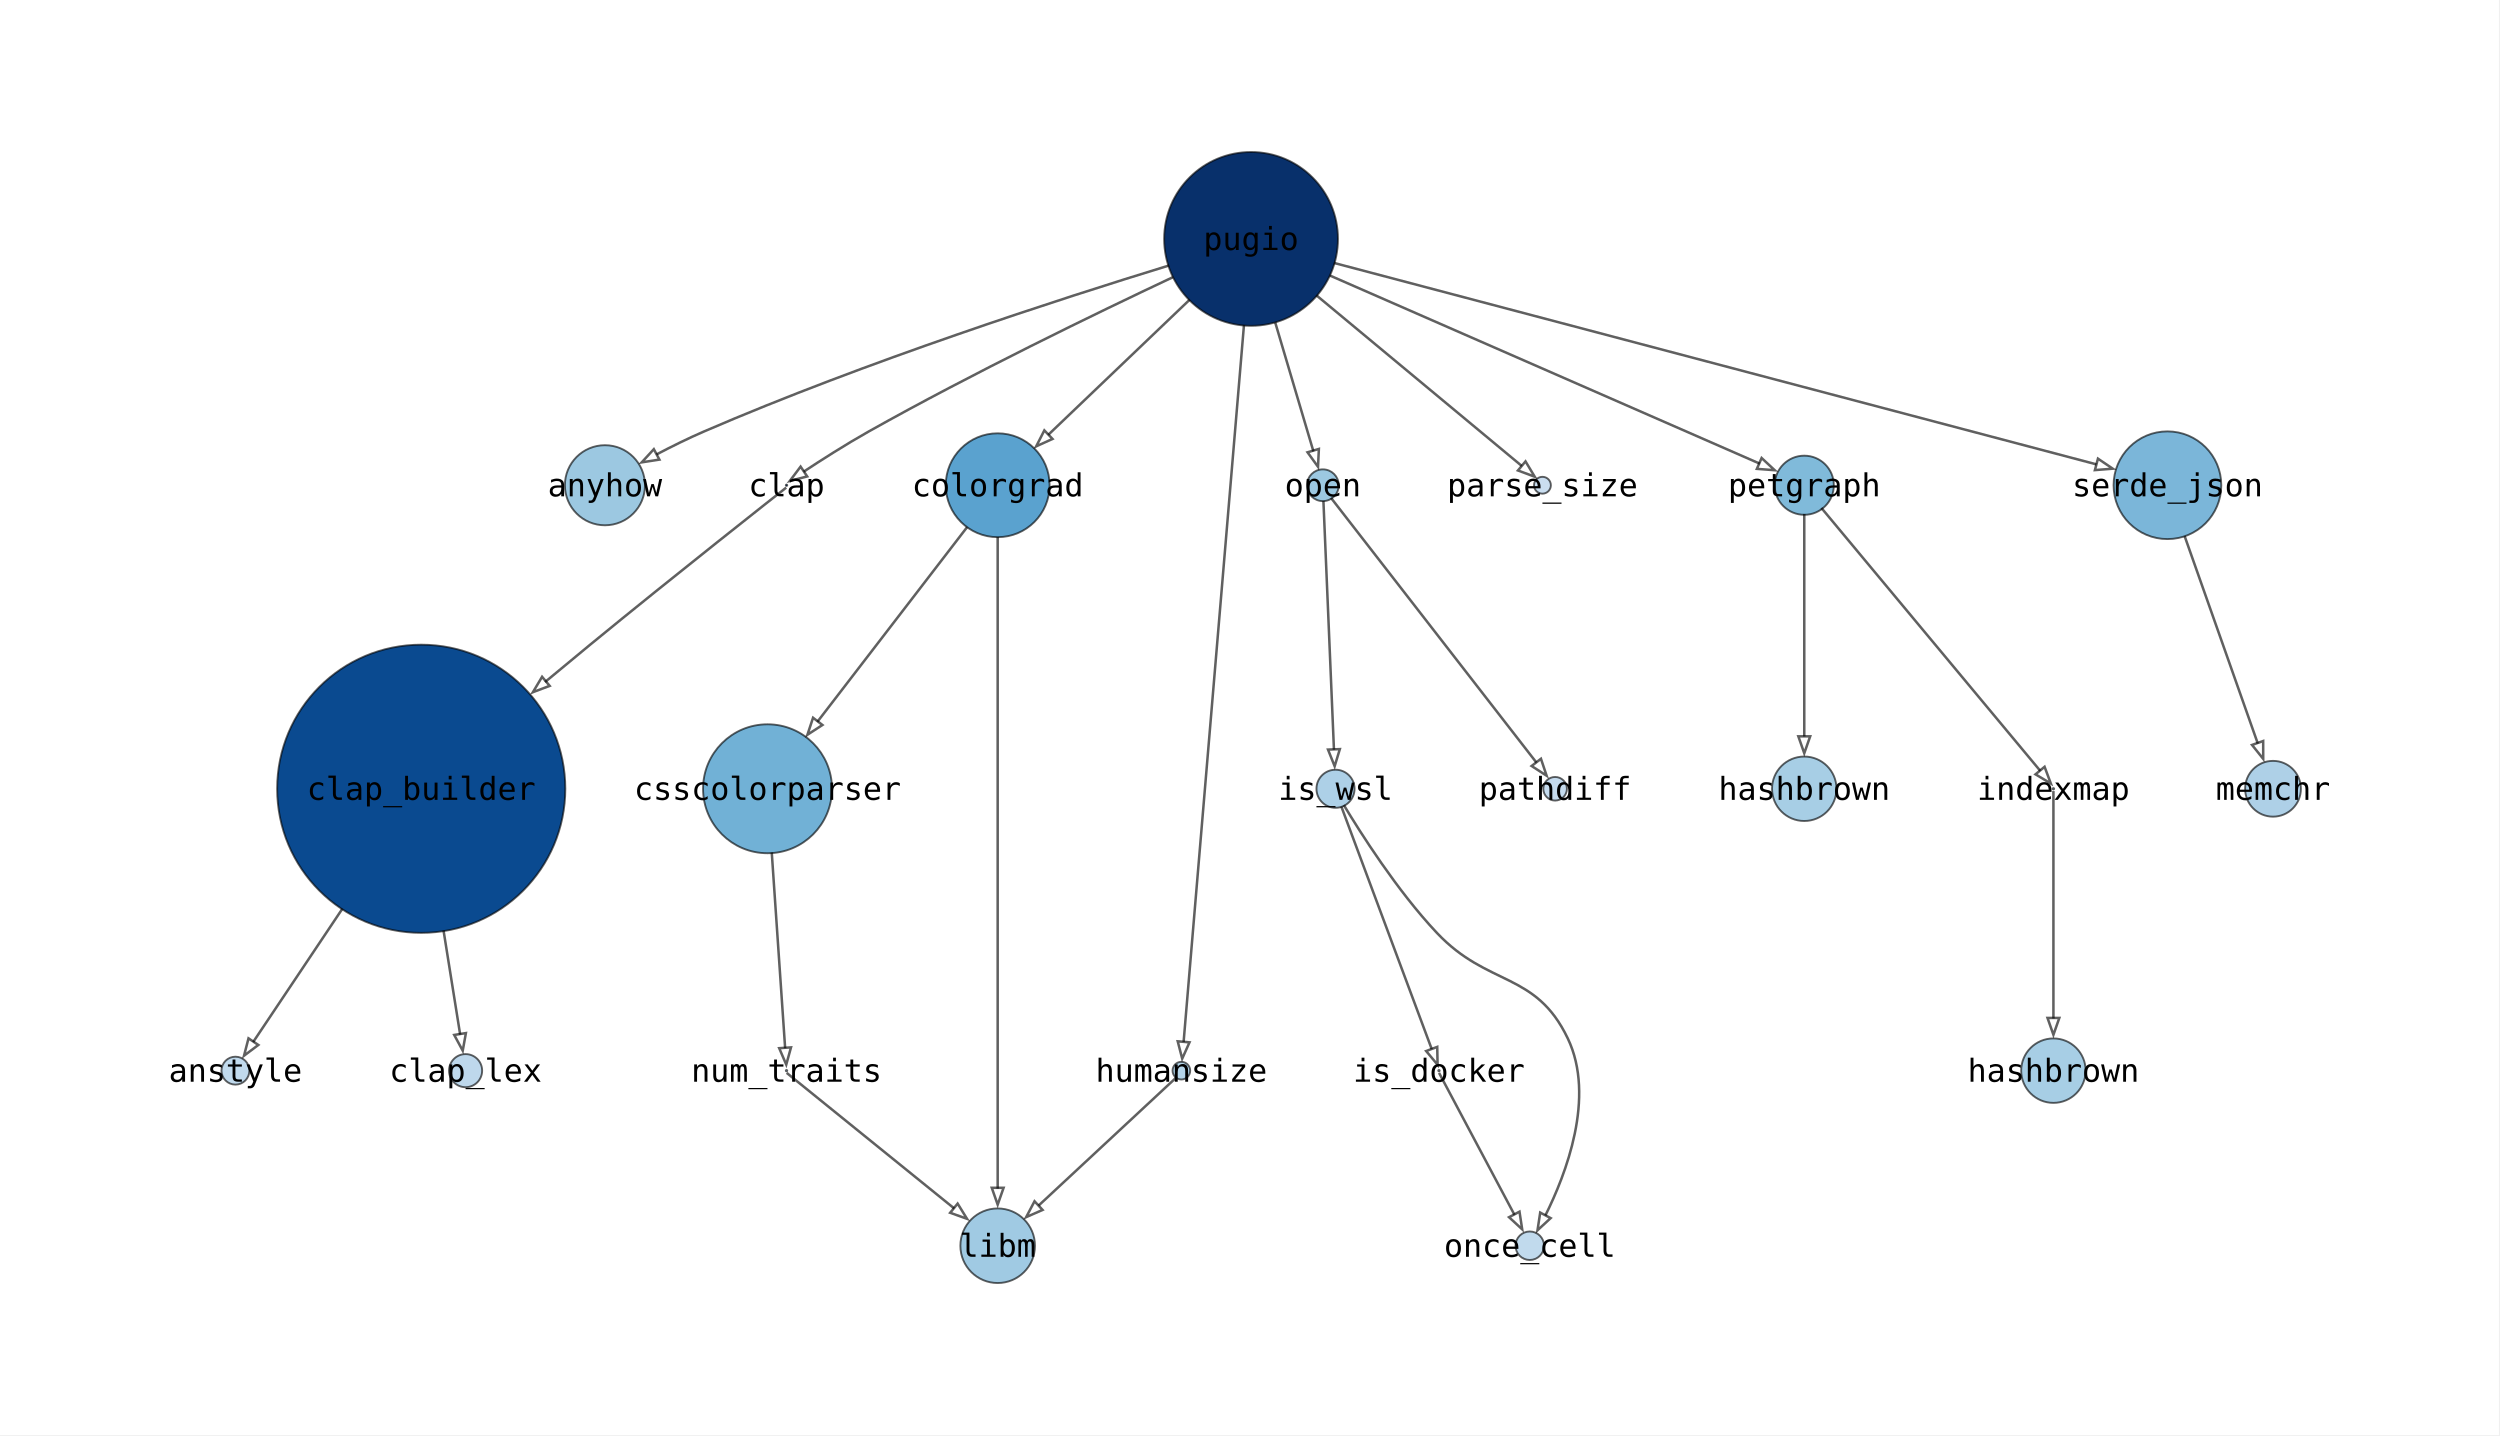
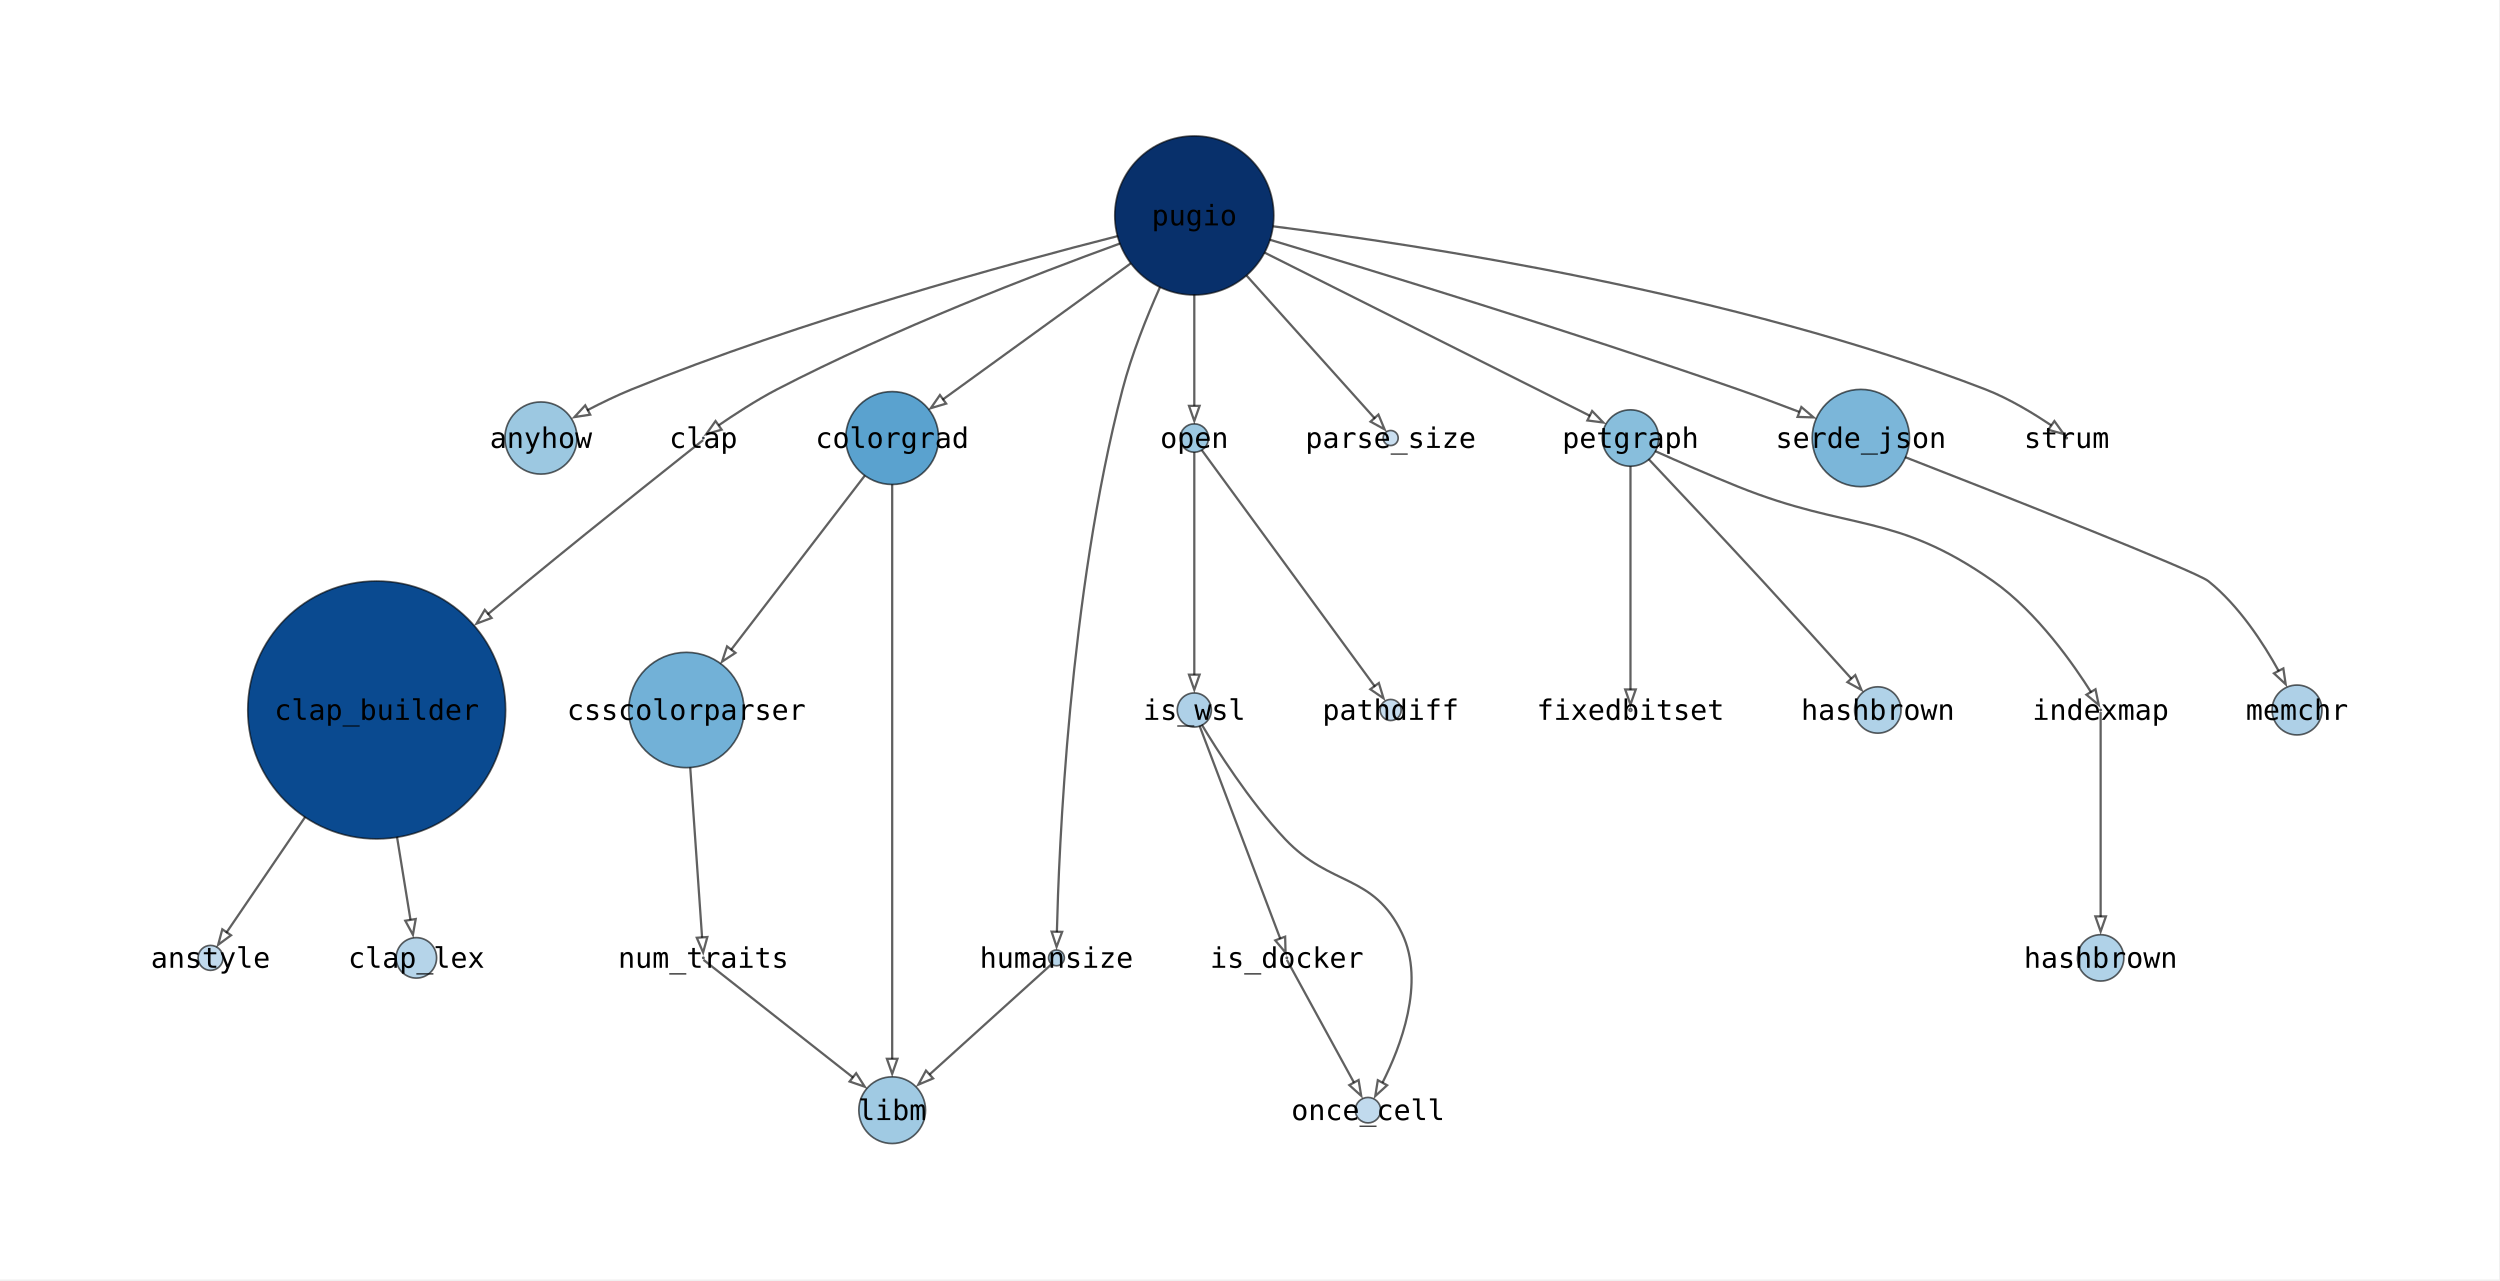
- <svg xmlns="http://www.w3.org/2000/svg" xmlns:xlink="http://www.w3.org/1999/xlink" width="1184pt" height="680pt" viewBox="0.00 0.00 1184.00 680.00">
-   <g id="graph0" class="graph" transform="scale(1 1) rotate(0) translate(72 607.64)">
-     <polygon fill="white" stroke="none" points="-72,72 -72,-607.64 1111.5,-607.64 1111.5,72 -72,72" />
+ <svg xmlns="http://www.w3.org/2000/svg" xmlns:xlink="http://www.w3.org/1999/xlink" width="1324pt" height="678pt" viewBox="0.00 0.00 1324.00 678.00">
+   <g id="graph0" class="graph" transform="scale(1 1) rotate(0) translate(72 605.61)">
+     <polygon fill="white" stroke="none" points="-72,72 -72,-605.61 1251.5,-605.61 1251.5,72 -72,72" />
    <g id="node1" class="node">
      <g id="a_node1">
-         <a xlink:title="51.63 KiB">
-           <ellipse fill="#08306b" stroke="#000000" stroke-width="0.9" stroke-opacity="0.624" cx="520.5" cy="-494.49" rx="41.16" ry="41.16" />
-           <text xml:space="preserve" text-anchor="middle" x="520.5" y="-489.24" font-family="monospace" font-size="15.00">pugio</text>
+         <a xlink:title="pugio v0.1.1 (/home/my4ng/Programming/pugio)&#10;55.14 KiB">
+           <ellipse fill="#08306b" stroke="#000000" stroke-width="0.9" stroke-opacity="0.624" cx="560.5" cy="-491.5" rx="42.11" ry="42.11" />
+           <text xml:space="preserve" text-anchor="middle" x="560.5" y="-486.25" font-family="monospace" font-size="15.00">pugio</text>
        </a>
      </g>
    </g>
    <g id="node2" class="node">
      <g id="a_node2">
-         <a xlink:title="9.45 KiB">
-           <ellipse fill="#9cc8e1" stroke="#000000" stroke-width="0.9" stroke-opacity="0.624" cx="214.5" cy="-377.83" rx="18.96" ry="18.96" />
-           <text xml:space="preserve" text-anchor="middle" x="214.5" y="-372.58" font-family="monospace" font-size="15.00">anyhow</text>
+         <a xlink:title="anyhow v1.0.100&#10;9.58 KiB">
+           <ellipse fill="#9cc8e1" stroke="#000000" stroke-width="0.9" stroke-opacity="0.624" cx="214.5" cy="-373.63" rx="19.11" ry="19.11" />
+           <text xml:space="preserve" text-anchor="middle" x="214.5" y="-368.38" font-family="monospace" font-size="15.00">anyhow</text>
        </a>
      </g>
    </g>
    <g id="edge1" class="edge">
      <g id="a_edge1">
        <a xlink:title="pugio -&gt; anyhow">
-           <path fill="none" stroke="#000000" stroke-width="1.2" stroke-opacity="0.624" d="M481.65,-481.91C430.4,-466.2 337.77,-436.28 261.5,-403.33 254.02,-400.1 246.08,-396.17 238.91,-392.41" />
-           <polygon fill="none" stroke="#000000" stroke-width="1.2" stroke-opacity="0.624" points="240.29,-389.97 231.92,-388.67 237.65,-394.91 240.29,-389.97" />
+           <path fill="none" stroke="#000000" stroke-width="1.2" stroke-opacity="0.624" d="M520.18,-480.64C462.15,-465.89 352.2,-435.89 262.5,-399.39 254.63,-396.18 246.33,-392.15 238.87,-388.27" />
+           <polygon fill="none" stroke="#000000" stroke-width="1.2" stroke-opacity="0.624" points="240.57,-386.01 232.2,-384.71 237.94,-390.95 240.57,-386.01" />
        </a>
      </g>
    </g>
    <g id="node3" class="node">
      <g id="a_node3">
-         <a xlink:title="0 B">
-           <ellipse fill="#0a4a90" stroke="#000000" stroke-width="0.9" stroke-opacity="0.624" cx="300.5" cy="-377.83" rx="0.36" ry="0.36" />
-           <text xml:space="preserve" text-anchor="middle" x="300.5" y="-372.58" font-family="monospace" font-size="15.00">clap</text>
+         <a xlink:title="clap v4.5.53&#10;0 B">
+           <ellipse fill="#0a4a90" stroke="#000000" stroke-width="0.9" stroke-opacity="0.624" cx="300.5" cy="-373.63" rx="0.36" ry="0.36" />
+           <text xml:space="preserve" text-anchor="middle" x="300.5" y="-368.38" font-family="monospace" font-size="15.00">clap</text>
        </a>
      </g>
    </g>
    <g id="edge2" class="edge">
      <g id="a_edge2">
        <a xlink:title="pugio -&gt; clap">
-           <path fill="none" stroke="#000000" stroke-width="1.2" stroke-opacity="0.624" d="M483.55,-476.4C446.57,-458.99 388.33,-430.74 339.5,-403.33 328.56,-397.19 316.37,-389.37 308.58,-384.23" />
-           <polygon fill="none" stroke="#000000" stroke-width="1.2" stroke-opacity="0.624" points="310.28,-382 302.07,-379.88 307.16,-386.65 310.28,-382" />
+           <path fill="none" stroke="#000000" stroke-width="1.2" stroke-opacity="0.624" d="M521.25,-476.69C476.33,-460.34 401.03,-431.29 339.5,-399.39 328.33,-393.59 316.2,-385.6 308.48,-380.28" />
+           <polygon fill="none" stroke="#000000" stroke-width="1.2" stroke-opacity="0.624" points="310.19,-378.06 302.04,-375.72 306.95,-382.63 310.19,-378.06" />
        </a>
      </g>
    </g>
    <g id="node7" class="node">
      <g id="a_node7">
-         <a xlink:title="15.28 KiB">
-           <ellipse fill="#5aa2cf" stroke="#000000" stroke-width="0.9" stroke-opacity="0.624" cx="400.5" cy="-377.83" rx="24.59" ry="24.59" />
-           <text xml:space="preserve" text-anchor="middle" x="400.5" y="-372.58" font-family="monospace" font-size="15.00">colorgrad</text>
+         <a xlink:title="colorgrad v0.8.0&#10;15.28 KiB">
+           <ellipse fill="#5aa2cf" stroke="#000000" stroke-width="0.9" stroke-opacity="0.624" cx="400.5" cy="-373.63" rx="24.59" ry="24.59" />
+           <text xml:space="preserve" text-anchor="middle" x="400.5" y="-368.38" font-family="monospace" font-size="15.00">colorgrad</text>
        </a>
      </g>
    </g>
    <g id="edge6" class="edge">
      <g id="a_edge6">
        <a xlink:title="pugio -&gt; colorgrad">
-           <path fill="none" stroke="#000000" stroke-width="1.2" stroke-opacity="0.624" d="M491.45,-465.73C470.91,-446.1 443.7,-420.1 424.41,-401.67" />
-           <polygon fill="none" stroke="#000000" stroke-width="1.2" stroke-opacity="0.624" points="426.47,-399.76 418.75,-396.26 422.6,-403.81 426.47,-399.76" />
+           <path fill="none" stroke="#000000" stroke-width="1.2" stroke-opacity="0.624" d="M526.96,-466.21C497.27,-444.71 454.51,-413.74 427.12,-393.9" />
+           <polygon fill="none" stroke="#000000" stroke-width="1.2" stroke-opacity="0.624" points="429.07,-391.86 420.95,-389.44 425.79,-396.4 429.07,-391.86" />
        </a>
      </g>
    </g>
    <g id="node11" class="node">
      <g id="a_node11">
-         <a xlink:title="1.23 KiB">
-           <ellipse fill="#b4d4e9" stroke="#000000" stroke-width="0.9" stroke-opacity="0.624" cx="487.5" cy="-100.58" rx="4.18" ry="4.18" />
-           <text xml:space="preserve" text-anchor="middle" x="487.5" y="-95.33" font-family="monospace" font-size="15.00">humansize</text>
+         <a xlink:title="humansize v2.1.3&#10;1.23 KiB">
+           <ellipse fill="#b5d4e9" stroke="#000000" stroke-width="0.9" stroke-opacity="0.624" cx="487.5" cy="-98.32" rx="4.18" ry="4.18" />
+           <text xml:space="preserve" text-anchor="middle" x="487.5" y="-93.07" font-family="monospace" font-size="15.00">humansize</text>
        </a>
      </g>
    </g>
    <g id="edge11" class="edge">
      <g id="a_edge11">
        <a xlink:title="pugio -&gt; humansize">
-           <path fill="none" stroke="#000000" stroke-width="1.2" stroke-opacity="0.624" d="M517.15,-453.75C509.89,-367.46 492.96,-166.47 488.56,-114.19" />
-           <polygon fill="none" stroke="#000000" stroke-width="1.2" stroke-opacity="0.624" points="491.35,-113.99 487.89,-106.25 485.77,-114.46 491.35,-113.99" />
+           <path fill="none" stroke="#000000" stroke-width="1.2" stroke-opacity="0.624" d="M542.37,-453.64C535.09,-437.37 527.31,-417.79 522.5,-399.39 494.08,-290.63 488.71,-153.65 487.72,-111.94" />
+           <polygon fill="none" stroke="#000000" stroke-width="1.2" stroke-opacity="0.624" points="490.52,-112.1 487.57,-104.16 484.93,-112.21 490.52,-112.1" />
        </a>
      </g>
    </g>
    <g id="node12" class="node">
      <g id="a_node12">
-         <a xlink:title="2.47 KiB">
-           <ellipse fill="#9cc8e1" stroke="#000000" stroke-width="0.9" stroke-opacity="0.624" cx="554.5" cy="-377.83" rx="7.52" ry="7.52" />
-           <text xml:space="preserve" text-anchor="middle" x="554.5" y="-372.58" font-family="monospace" font-size="15.00">open</text>
+         <a xlink:title="open v5.3.3&#10;2.47 KiB">
+           <ellipse fill="#9cc8e1" stroke="#000000" stroke-width="0.9" stroke-opacity="0.624" cx="560.5" cy="-373.63" rx="7.52" ry="7.52" />
+           <text xml:space="preserve" text-anchor="middle" x="560.5" y="-368.38" font-family="monospace" font-size="15.00">open</text>
        </a>
      </g>
    </g>
    <g id="edge13" class="edge">
      <g id="a_edge13">
        <a xlink:title="pugio -&gt; open">
-           <path fill="none" stroke="#000000" stroke-width="1.2" stroke-opacity="0.624" d="M531.92,-454.99C538.12,-434.06 545.45,-409.35 550.03,-393.89" />
-           <polygon fill="none" stroke="#000000" stroke-width="1.2" stroke-opacity="0.624" points="552.62,-395.02 552.21,-386.56 547.25,-393.43 552.62,-395.02" />
+           <path fill="none" stroke="#000000" stroke-width="1.2" stroke-opacity="0.624" d="M560.5,-449.65C560.5,-429.29 560.5,-405.85 560.5,-390.66" />
+           <polygon fill="none" stroke="#000000" stroke-width="1.2" stroke-opacity="0.624" points="563.3,-390.66 560.5,-382.66 557.7,-390.66 563.3,-390.66" />
        </a>
      </g>
    </g>
    <g id="node17" class="node">
      <g id="a_node17">
-         <a xlink:title="1.16 KiB">
-           <ellipse fill="#cadef0" stroke="#000000" stroke-width="0.9" stroke-opacity="0.624" cx="658.5" cy="-377.83" rx="3.99" ry="3.99" />
-           <text xml:space="preserve" text-anchor="middle" x="658.5" y="-372.58" font-family="monospace" font-size="15.00">parse_size</text>
+         <a xlink:title="parse_size v1.1.0&#10;1.16 KiB">
+           <ellipse fill="#cadff0" stroke="#000000" stroke-width="0.9" stroke-opacity="0.624" cx="664.5" cy="-373.63" rx="3.99" ry="3.99" />
+           <text xml:space="preserve" text-anchor="middle" x="664.5" y="-368.38" font-family="monospace" font-size="15.00">parse_size</text>
        </a>
      </g>
    </g>
    <g id="edge19" class="edge">
      <g id="a_edge19">
        <a xlink:title="pugio -&gt; parse_size">
-           <path fill="none" stroke="#000000" stroke-width="1.2" stroke-opacity="0.624" d="M551.47,-467.75C582.61,-441.88 628.78,-403.52 648.73,-386.94" />
-           <polygon fill="none" stroke="#000000" stroke-width="1.2" stroke-opacity="0.624" points="650.48,-389.13 654.84,-381.87 646.9,-384.82 650.48,-389.13" />
+           <path fill="none" stroke="#000000" stroke-width="1.2" stroke-opacity="0.624" d="M588.1,-459.75C610.84,-434.41 641.65,-400.09 656.21,-383.86" />
+           <polygon fill="none" stroke="#000000" stroke-width="1.2" stroke-opacity="0.624" points="658.01,-386.05 661.27,-378.23 653.84,-382.31 658.01,-386.05" />
        </a>
      </g>
    </g>
    <g id="node18" class="node">
      <g id="a_node18">
-         <a xlink:title="5.79 KiB">
-           <ellipse fill="#80bada" stroke="#000000" stroke-width="0.9" stroke-opacity="0.624" cx="782.5" cy="-377.83" rx="14" ry="14" />
-           <text xml:space="preserve" text-anchor="middle" x="782.5" y="-372.58" font-family="monospace" font-size="15.00">petgraph</text>
+         <a xlink:title="petgraph v0.8.3&#10;6.40 KiB">
+           <ellipse fill="#88bedc" stroke="#000000" stroke-width="0.9" stroke-opacity="0.624" cx="791.5" cy="-373.63" rx="14.94" ry="14.94" />
+           <text xml:space="preserve" text-anchor="middle" x="791.5" y="-368.38" font-family="monospace" font-size="15.00">petgraph</text>
        </a>
      </g>
    </g>
    <g id="edge20" class="edge">
      <g id="a_edge20">
        <a xlink:title="pugio -&gt; petgraph">
-           <path fill="none" stroke="#000000" stroke-width="1.2" stroke-opacity="0.624" d="M557.76,-477.18C613.57,-452.76 717.04,-407.48 761.4,-388.06" />
-           <polygon fill="none" stroke="#000000" stroke-width="1.2" stroke-opacity="0.624" points="762.3,-390.72 768.51,-384.95 760.06,-385.59 762.3,-390.72" />
-         </a>
-       </g>
-     </g>
-     <g id="node22" class="node">
-       <g id="a_node22">
-         <a xlink:title="16.44 KiB">
-           <ellipse fill="#7bb6d9" stroke="#000000" stroke-width="0.9" stroke-opacity="0.624" cx="954.5" cy="-377.83" rx="25.5" ry="25.5" />
-           <text xml:space="preserve" text-anchor="middle" x="954.5" y="-372.58" font-family="monospace" font-size="15.00">serde_json</text>
-         </a>
-       </g>
-     </g>
-     <g id="edge24" class="edge">
-       <g id="a_edge24">
+           <path fill="none" stroke="#000000" stroke-width="1.2" stroke-opacity="0.624" d="M597.61,-471.88C646.5,-447.36 730.84,-405.05 770.16,-385.33" />
+           <polygon fill="none" stroke="#000000" stroke-width="1.2" stroke-opacity="0.624" points="771.19,-387.94 777.09,-381.85 768.68,-382.94 771.19,-387.94" />
+         </a>
+       </g>
+     </g>
+     <g id="node23" class="node">
+       <g id="a_node23">
+         <a xlink:title="serde_json v1.0.145&#10;16.78 KiB">
+           <ellipse fill="#7bb6d9" stroke="#000000" stroke-width="0.9" stroke-opacity="0.624" cx="913.5" cy="-373.63" rx="25.76" ry="25.76" />
+           <text xml:space="preserve" text-anchor="middle" x="913.5" y="-368.38" font-family="monospace" font-size="15.00">serde_json</text>
+         </a>
+       </g>
+     </g>
+     <g id="edge25" class="edge">
+       <g id="a_edge25">
        <a xlink:title="pugio -&gt; serde_json">
-           <path fill="none" stroke="#000000" stroke-width="1.2" stroke-opacity="0.624" d="M559.78,-483.11C644.22,-460.8 841.78,-408.61 920.88,-387.71" />
-           <polygon fill="none" stroke="#000000" stroke-width="1.2" stroke-opacity="0.624" points="921.59,-390.42 928.6,-385.67 920.15,-385 921.59,-390.42" />
+           <path fill="none" stroke="#000000" stroke-width="1.2" stroke-opacity="0.624" d="M600.34,-478.69C656.13,-461.97 760.59,-430 848.5,-399.39 859.15,-395.68 870.68,-391.38 881.04,-387.41" />
+           <polygon fill="none" stroke="#000000" stroke-width="1.2" stroke-opacity="0.624" points="882,-390.04 888.46,-384.55 879.99,-384.82 882,-390.04" />
+         </a>
+       </g>
+     </g>
+     <g id="node25" class="node">
+       <g id="a_node25">
+         <a xlink:title="strum v0.27.2&#10;59 B">
+           <ellipse fill="#e2eef8" stroke="#000000" stroke-width="0.9" stroke-opacity="0.624" cx="1022.5" cy="-373.63" rx="0.36" ry="0.36" />
+           <text xml:space="preserve" text-anchor="middle" x="1022.5" y="-368.38" font-family="monospace" font-size="15.00">strum</text>
+         </a>
+       </g>
+     </g>
+     <g id="edge27" class="edge">
+       <g id="a_edge27">
+         <a xlink:title="pugio -&gt; strum">
+           <path fill="none" stroke="#000000" stroke-width="1.2" stroke-opacity="0.624" d="M602.16,-485.76C678.9,-476.1 846.85,-450.57 979.5,-399.39 992.42,-394.4 1006.08,-385.91 1014.45,-380.28" />
+           <polygon fill="none" stroke="#000000" stroke-width="1.2" stroke-opacity="0.624" points="1016.01,-382.61 1020.95,-375.72 1012.79,-378.02 1016.01,-382.61" />
        </a>
      </g>
    </g>
    <g id="node4" class="node">
      <g id="a_node4">
-         <a xlink:title="310.56 KiB">
-           <ellipse fill="#0a4a90" stroke="#000000" stroke-width="0.9" stroke-opacity="0.624" cx="127.5" cy="-234.08" rx="68.24" ry="68.24" />
-           <text xml:space="preserve" text-anchor="middle" x="127.5" y="-228.83" font-family="monospace" font-size="15.00">clap_builder</text>
+         <a xlink:title="clap_builder v4.5.53&#10;311.11 KiB">
+           <ellipse fill="#0a4a90" stroke="#000000" stroke-width="0.9" stroke-opacity="0.624" cx="127.5" cy="-229.6" rx="68.27" ry="68.27" />
+           <text xml:space="preserve" text-anchor="middle" x="127.5" y="-224.35" font-family="monospace" font-size="15.00">clap_builder</text>
        </a>
      </g>
    </g>
    <g id="edge3" class="edge">
      <g id="a_edge3">
        <a xlink:title="clap -&gt; clap_builder">
-           <path fill="none" stroke="#000000" stroke-width="1.2" stroke-opacity="0.624" d="M300.35,-376.71C297.26,-374.28 247.16,-334.87 207.5,-302.32 200.56,-296.63 193.31,-290.62 186.13,-284.63" />
-           <polygon fill="none" stroke="#000000" stroke-width="1.2" stroke-opacity="0.624" points="188.32,-282.81 180.39,-279.83 184.73,-287.11 188.32,-282.81" />
+           <path fill="none" stroke="#000000" stroke-width="1.2" stroke-opacity="0.624" d="M300.35,-372.51C297.26,-370.07 247.18,-330.49 207.5,-297.87 200.56,-292.16 193.32,-286.15 186.14,-280.16" />
+           <polygon fill="none" stroke="#000000" stroke-width="1.2" stroke-opacity="0.624" points="188.33,-278.34 180.39,-275.35 184.74,-282.63 188.33,-278.34" />
        </a>
      </g>
    </g>
    <g id="node5" class="node">
      <g id="a_node5">
-         <a xlink:title="2.10 KiB">
-           <ellipse fill="#c1daed" stroke="#000000" stroke-width="0.9" stroke-opacity="0.624" cx="39.5" cy="-100.58" rx="6.61" ry="6.61" />
-           <text xml:space="preserve" text-anchor="middle" x="39.5" y="-95.33" font-family="monospace" font-size="15.00">anstyle</text>
+         <a xlink:title="anstyle v1.0.13&#10;2.10 KiB">
+           <ellipse fill="#c1daed" stroke="#000000" stroke-width="0.9" stroke-opacity="0.624" cx="39.5" cy="-98.32" rx="6.61" ry="6.61" />
+           <text xml:space="preserve" text-anchor="middle" x="39.5" y="-93.07" font-family="monospace" font-size="15.00">anstyle</text>
        </a>
      </g>
    </g>
    <g id="edge4" class="edge">
      <g id="a_edge4">
        <a xlink:title="clap_builder -&gt; anstyle">
-           <path fill="none" stroke="#000000" stroke-width="1.2" stroke-opacity="0.624" d="M90.18,-177.31C74.5,-153.88 57.66,-128.73 47.88,-114.11" />
-           <polygon fill="none" stroke="#000000" stroke-width="1.2" stroke-opacity="0.624" points="50.34,-112.75 43.57,-107.66 45.69,-115.87 50.34,-112.75" />
+           <path fill="none" stroke="#000000" stroke-width="1.2" stroke-opacity="0.624" d="M89.67,-173.02C74.08,-150.12 57.43,-125.67 47.77,-111.48" />
+           <polygon fill="none" stroke="#000000" stroke-width="1.2" stroke-opacity="0.624" points="50.35,-110.29 43.54,-105.26 45.73,-113.45 50.35,-110.29" />
        </a>
      </g>
    </g>
    <g id="node6" class="node">
      <g id="a_node6">
-         <a xlink:title="2.60 KiB">
-           <ellipse fill="#bed8ec" stroke="#000000" stroke-width="0.9" stroke-opacity="0.624" cx="148.5" cy="-100.58" rx="7.84" ry="7.84" />
-           <text xml:space="preserve" text-anchor="middle" x="148.5" y="-95.33" font-family="monospace" font-size="15.00">clap_lex</text>
+         <a xlink:title="clap_lex v0.7.6&#10;3.94 KiB">
+           <ellipse fill="#b5d4e9" stroke="#000000" stroke-width="0.9" stroke-opacity="0.624" cx="148.5" cy="-98.32" rx="10.72" ry="10.72" />
+           <text xml:space="preserve" text-anchor="middle" x="148.5" y="-93.07" font-family="monospace" font-size="15.00">clap_lex</text>
        </a>
      </g>
    </g>
    <g id="edge5" class="edge">
      <g id="a_edge5">
        <a xlink:title="clap_builder -&gt; clap_lex">
-           <path fill="none" stroke="#000000" stroke-width="1.2" stroke-opacity="0.624" d="M138.06,-166.95C141,-148.54 143.93,-130.18 145.94,-117.63" />
-           <polygon fill="none" stroke="#000000" stroke-width="1.2" stroke-opacity="0.624" points="148.65,-118.37 147.15,-110.03 143.12,-117.49 148.65,-118.37" />
+           <path fill="none" stroke="#000000" stroke-width="1.2" stroke-opacity="0.624" d="M138.25,-162.45C140.87,-146.27 143.48,-130.23 145.41,-118.37" />
+           <polygon fill="none" stroke="#000000" stroke-width="1.2" stroke-opacity="0.624" points="148.16,-118.9 146.68,-110.55 142.63,-118 148.16,-118.9" />
        </a>
      </g>
    </g>
    <g id="node8" class="node">
      <g id="a_node8">
-         <a xlink:title="24.18 KiB">
-           <ellipse fill="#71b1d6" stroke="#000000" stroke-width="0.9" stroke-opacity="0.624" cx="291.5" cy="-234.08" rx="30.53" ry="30.53" />
-           <text xml:space="preserve" text-anchor="middle" x="291.5" y="-228.83" font-family="monospace" font-size="15.00">csscolorparser</text>
+         <a xlink:title="csscolorparser v0.8.0&#10;24.18 KiB">
+           <ellipse fill="#72b1d7" stroke="#000000" stroke-width="0.9" stroke-opacity="0.624" cx="291.5" cy="-229.6" rx="30.53" ry="30.53" />
+           <text xml:space="preserve" text-anchor="middle" x="291.5" y="-224.35" font-family="monospace" font-size="15.00">csscolorparser</text>
        </a>
      </g>
    </g>
    <g id="edge7" class="edge">
      <g id="a_edge7">
        <a xlink:title="colorgrad -&gt; csscolorparser">
-           <path fill="none" stroke="#000000" stroke-width="1.2" stroke-opacity="0.624" d="M386.03,-358C367.92,-334.46 336.69,-293.84 315.1,-265.78" />
-           <polygon fill="none" stroke="#000000" stroke-width="1.2" stroke-opacity="0.624" points="317.5,-264.29 310.4,-259.66 313.06,-267.71 317.5,-264.29" />
+           <path fill="none" stroke="#000000" stroke-width="1.2" stroke-opacity="0.624" d="M386.03,-353.77C367.92,-330.18 336.69,-289.48 315.1,-261.35" />
+           <polygon fill="none" stroke="#000000" stroke-width="1.2" stroke-opacity="0.624" points="317.49,-259.86 310.4,-255.22 313.05,-263.27 317.49,-259.86" />
        </a>
      </g>
    </g>
    <g id="node10" class="node">
      <g id="a_node10">
-         <a xlink:title="8.38 KiB">
+         <a xlink:title="libm v0.2.15&#10;8.38 KiB">
          <ellipse fill="#a0cae3" stroke="#000000" stroke-width="0.9" stroke-opacity="0.624" cx="400.5" cy="-17.66" rx="17.66" ry="17.66" />
          <text xml:space="preserve" text-anchor="middle" x="400.5" y="-12.41" font-family="monospace" font-size="15.00">libm</text>
        </a>
      </g>
    </g>
    <g id="edge10" class="edge">
      <g id="a_edge10">
        <a xlink:title="colorgrad -&gt; libm">
-           <path fill="none" stroke="#000000" stroke-width="1.2" stroke-opacity="0.624" d="M400.5,-353.33C400.5,-289.23 400.5,-111.7 400.5,-44.71" />
-           <polygon fill="none" stroke="#000000" stroke-width="1.2" stroke-opacity="0.624" points="403.3,-45.11 400.5,-37.11 397.7,-45.11 403.3,-45.11" />
+           <path fill="none" stroke="#000000" stroke-width="1.2" stroke-opacity="0.624" d="M400.5,-349.13C400.5,-285.66 400.5,-111.13 400.5,-44.75" />
+           <polygon fill="none" stroke="#000000" stroke-width="1.2" stroke-opacity="0.624" points="403.3,-44.88 400.5,-36.88 397.7,-44.88 403.3,-44.88" />
        </a>
      </g>
    </g>
    <g id="node9" class="node">
      <g id="a_node9">
-         <a xlink:title="0 B">
-           <ellipse fill="#bcd7ec" stroke="#000000" stroke-width="0.9" stroke-opacity="0.624" cx="300.5" cy="-100.58" rx="0.36" ry="0.36" />
-           <text xml:space="preserve" text-anchor="middle" x="300.5" y="-95.33" font-family="monospace" font-size="15.00">num_traits</text>
+         <a xlink:title="num_traits v0.2.19&#10;0 B">
+           <ellipse fill="#bcd7ec" stroke="#000000" stroke-width="0.9" stroke-opacity="0.624" cx="300.5" cy="-98.32" rx="0.36" ry="0.36" />
+           <text xml:space="preserve" text-anchor="middle" x="300.5" y="-93.07" font-family="monospace" font-size="15.00">num_traits</text>
        </a>
      </g>
    </g>
    <g id="edge8" class="edge">
      <g id="a_edge8">
        <a xlink:title="csscolorparser -&gt; num_traits">
-           <path fill="none" stroke="#000000" stroke-width="1.2" stroke-opacity="0.624" d="M293.5,-203.9C295.52,-174.4 298.52,-130.51 299.84,-111.24" />
-           <polygon fill="none" stroke="#000000" stroke-width="1.2" stroke-opacity="0.624" points="302.62,-111.61 300.37,-103.44 297.03,-111.23 302.62,-111.61" />
+           <path fill="none" stroke="#000000" stroke-width="1.2" stroke-opacity="0.624" d="M293.54,-199.26C295.55,-170.37 298.51,-127.9 299.83,-109.01" />
+           <polygon fill="none" stroke="#000000" stroke-width="1.2" stroke-opacity="0.624" points="302.61,-109.36 300.37,-101.18 297.02,-108.97 302.61,-109.36" />
        </a>
      </g>
    </g>
    <g id="edge9" class="edge">
      <g id="a_edge9">
        <a xlink:title="num_traits -&gt; libm">
-           <path fill="none" stroke="#000000" stroke-width="1.2" stroke-opacity="0.624" d="M300.57,-99.52C302.7,-97.8 351.28,-58.49 379.9,-35.33" />
-           <polygon fill="none" stroke="#000000" stroke-width="1.2" stroke-opacity="0.624" points="381.53,-37.62 385.98,-30.41 378,-33.27 381.53,-37.62" />
+           <path fill="none" stroke="#000000" stroke-width="1.2" stroke-opacity="0.624" d="M300.57,-97.27C302.7,-95.59 351.28,-57.38 379.9,-34.86" />
+           <polygon fill="none" stroke="#000000" stroke-width="1.2" stroke-opacity="0.624" points="381.41,-37.24 385.97,-30.09 377.95,-32.84 381.41,-37.24" />
        </a>
      </g>
    </g>
    <g id="edge12" class="edge">
      <g id="a_edge12">
        <a xlink:title="humansize -&gt; libm">
-           <path fill="none" stroke="#000000" stroke-width="1.2" stroke-opacity="0.624" d="M484.99,-97.25C475.57,-88.48 441.74,-57.02 419.85,-36.66" />
-           <polygon fill="none" stroke="#000000" stroke-width="1.2" stroke-opacity="0.624" points="421.76,-34.62 414,-31.22 417.95,-38.72 421.76,-34.62" />
+           <path fill="none" stroke="#000000" stroke-width="1.2" stroke-opacity="0.624" d="M484.99,-95.06C475.62,-86.58 442.1,-56.27 420.2,-36.48" />
+           <polygon fill="none" stroke="#000000" stroke-width="1.2" stroke-opacity="0.624" points="422.16,-34.47 414.35,-31.18 418.4,-38.62 422.16,-34.47" />
        </a>
      </g>
    </g>
    <g id="node13" class="node">
      <g id="a_node13">
-         <a xlink:title="3.12 KiB">
-           <ellipse fill="#add0e7" stroke="#000000" stroke-width="0.9" stroke-opacity="0.624" cx="560.5" cy="-234.08" rx="9.02" ry="9.02" />
-           <text xml:space="preserve" text-anchor="middle" x="560.5" y="-228.83" font-family="monospace" font-size="15.00">is_wsl</text>
+         <a xlink:title="is_wsl v0.4.0&#10;3.12 KiB">
+           <ellipse fill="#aed0e7" stroke="#000000" stroke-width="0.9" stroke-opacity="0.624" cx="560.5" cy="-229.6" rx="9.02" ry="9.02" />
+           <text xml:space="preserve" text-anchor="middle" x="560.5" y="-224.35" font-family="monospace" font-size="15.00">is_wsl</text>
        </a>
      </g>
    </g>
    <g id="edge14" class="edge">
      <g id="a_edge14">
        <a xlink:title="open -&gt; is_wsl">
-           <path fill="none" stroke="#000000" stroke-width="1.2" stroke-opacity="0.624" d="M554.77,-370.37C555.65,-349.63 558.42,-284.26 559.76,-252.6" />
-           <polygon fill="none" stroke="#000000" stroke-width="1.2" stroke-opacity="0.624" points="562.55,-252.86 560.09,-244.75 556.95,-252.63 562.55,-252.86" />
+           <path fill="none" stroke="#000000" stroke-width="1.2" stroke-opacity="0.624" d="M560.5,-366.15C560.5,-345.38 560.5,-279.87 560.5,-248.15" />
+           <polygon fill="none" stroke="#000000" stroke-width="1.2" stroke-opacity="0.624" points="563.3,-248.29 560.5,-240.29 557.7,-248.29 563.3,-248.29" />
        </a>
      </g>
    </g>
    <g id="node16" class="node">
      <g id="a_node16">
-         <a xlink:title="1.72 KiB">
-           <ellipse fill="#c5dbee" stroke="#000000" stroke-width="0.9" stroke-opacity="0.624" cx="664.5" cy="-234.08" rx="5.59" ry="5.59" />
-           <text xml:space="preserve" text-anchor="middle" x="664.5" y="-228.83" font-family="monospace" font-size="15.00">pathdiff</text>
+         <a xlink:title="pathdiff v0.2.3&#10;1.72 KiB">
+           <ellipse fill="#c5dcee" stroke="#000000" stroke-width="0.9" stroke-opacity="0.624" cx="664.5" cy="-229.6" rx="5.59" ry="5.59" />
+           <text xml:space="preserve" text-anchor="middle" x="664.5" y="-224.35" font-family="monospace" font-size="15.00">pathdiff</text>
        </a>
      </g>
    </g>
    <g id="edge18" class="edge">
      <g id="a_edge18">
        <a xlink:title="open -&gt; pathdiff">
-           <path fill="none" stroke="#000000" stroke-width="1.2" stroke-opacity="0.624" d="M558.41,-371.78C574.16,-351.49 633.11,-275.52 655.66,-246.48" />
-           <polygon fill="none" stroke="#000000" stroke-width="1.2" stroke-opacity="0.624" points="657.79,-248.29 660.48,-240.26 653.37,-244.86 657.79,-248.29" />
+           <path fill="none" stroke="#000000" stroke-width="1.2" stroke-opacity="0.624" d="M564.45,-367.23C579.72,-346.38 635.06,-270.8 656.21,-241.92" />
+           <polygon fill="none" stroke="#000000" stroke-width="1.2" stroke-opacity="0.624" points="658.24,-243.89 660.71,-235.78 653.72,-240.58 658.24,-243.89" />
        </a>
      </g>
    </g>
    <g id="node14" class="node">
      <g id="a_node14">
-         <a xlink:title="39 B">
-           <ellipse fill="#cbdff0" stroke="#000000" stroke-width="0.9" stroke-opacity="0.624" cx="609.5" cy="-100.58" rx="0.36" ry="0.36" />
-           <text xml:space="preserve" text-anchor="middle" x="609.5" y="-95.33" font-family="monospace" font-size="15.00">is_docker</text>
+         <a xlink:title="is_docker v0.2.0&#10;39 B">
+           <ellipse fill="#cbdff1" stroke="#000000" stroke-width="0.9" stroke-opacity="0.624" cx="609.5" cy="-98.32" rx="0.36" ry="0.36" />
+           <text xml:space="preserve" text-anchor="middle" x="609.5" y="-93.07" font-family="monospace" font-size="15.00">is_docker</text>
        </a>
      </g>
    </g>
    <g id="edge15" class="edge">
      <g id="a_edge15">
        <a xlink:title="is_wsl -&gt; is_docker">
-           <path fill="none" stroke="#000000" stroke-width="1.2" stroke-opacity="0.624" d="M563.27,-225.63C571.68,-203.06 596.88,-135.46 606.08,-110.75" />
-           <polygon fill="none" stroke="#000000" stroke-width="1.2" stroke-opacity="0.624" points="608.67,-111.83 608.84,-103.35 603.42,-109.87 608.67,-111.83" />
+           <path fill="none" stroke="#000000" stroke-width="1.2" stroke-opacity="0.624" d="M563.27,-221.27C571.68,-199.09 596.88,-132.63 606.08,-108.34" />
+           <polygon fill="none" stroke="#000000" stroke-width="1.2" stroke-opacity="0.624" points="608.61,-109.56 608.83,-101.09 603.38,-107.58 608.61,-109.56" />
        </a>
      </g>
    </g>
    <g id="node15" class="node">
      <g id="a_node15">
-         <a xlink:title="2.16 KiB">
+         <a xlink:title="once_cell v1.21.3&#10;2.16 KiB">
          <ellipse fill="#c1daed" stroke="#000000" stroke-width="0.9" stroke-opacity="0.624" cx="652.5" cy="-17.66" rx="6.75" ry="6.75" />
          <text xml:space="preserve" text-anchor="middle" x="652.5" y="-12.41" font-family="monospace" font-size="15.00">once_cell</text>
        </a>
      </g>
    </g>
    <g id="edge17" class="edge">
      <g id="a_edge17">
        <a xlink:title="is_wsl -&gt; once_cell">
-           <path fill="none" stroke="#000000" stroke-width="1.2" stroke-opacity="0.624" d="M564.46,-226.33C572.05,-213.68 589.61,-185.87 608.5,-165.84 632.79,-140.08 655.23,-147.77 670.5,-115.84 683.8,-88.02 669.56,-51.37 659.89,-32" />
-           <polygon fill="none" stroke="#000000" stroke-width="1.2" stroke-opacity="0.624" points="662.38,-30.73 656.16,-24.98 657.44,-33.36 662.38,-30.73" />
+           <path fill="none" stroke="#000000" stroke-width="1.2" stroke-opacity="0.624" d="M564.46,-221.84C572.05,-209.19 589.6,-181.37 608.5,-161.32 632.78,-135.57 655.23,-143.26 670.5,-111.32 683.03,-85.13 669.59,-50.8 660.13,-32.15" />
+           <polygon fill="none" stroke="#000000" stroke-width="1.2" stroke-opacity="0.624" points="662.61,-30.85 656.34,-25.15 657.69,-33.52 662.61,-30.85" />
        </a>
      </g>
    </g>
    <g id="edge16" class="edge">
      <g id="a_edge16">
        <a xlink:title="is_docker -&gt; once_cell">
-           <path fill="none" stroke="#000000" stroke-width="1.2" stroke-opacity="0.624" d="M609.53,-99.52C610.49,-97.72 633.25,-54.89 645.25,-32.31" />
-           <polygon fill="none" stroke="#000000" stroke-width="1.2" stroke-opacity="0.624" points="647.63,-33.8 648.91,-25.42 642.68,-31.17 647.63,-33.8" />
+           <path fill="none" stroke="#000000" stroke-width="1.2" stroke-opacity="0.624" d="M609.53,-97.27C610.48,-95.52 633.05,-54.25 645.09,-32.23" />
+           <polygon fill="none" stroke="#000000" stroke-width="1.2" stroke-opacity="0.624" points="647.51,-33.63 648.89,-25.27 642.6,-30.94 647.51,-33.63" />
        </a>
      </g>
    </g>
    <g id="node19" class="node">
      <g id="a_node19">
-         <a xlink:title="6.61 KiB">
-           <ellipse fill="#a7cee5" stroke="#000000" stroke-width="0.9" stroke-opacity="0.624" cx="782.5" cy="-234.08" rx="15.26" ry="15.26" />
-           <text xml:space="preserve" text-anchor="middle" x="782.5" y="-228.83" font-family="monospace" font-size="15.00">hashbrown</text>
+         <a xlink:title="fixedbitset v0.5.7&#10;196 B">
+           <ellipse fill="#dbe9f6" stroke="#000000" stroke-width="0.9" stroke-opacity="0.624" cx="791.5" cy="-229.6" rx="0.73" ry="0.73" />
+           <text xml:space="preserve" text-anchor="middle" x="791.5" y="-224.35" font-family="monospace" font-size="15.00">fixedbitset</text>
        </a>
      </g>
    </g>
    <g id="edge21" class="edge">
      <g id="a_edge21">
-         <a xlink:title="petgraph -&gt; hashbrown">
-           <path fill="none" stroke="#000000" stroke-width="1.2" stroke-opacity="0.624" d="M782.5,-364.25C782.5,-340.61 782.5,-289.22 782.5,-258.86" />
-           <polygon fill="none" stroke="#000000" stroke-width="1.2" stroke-opacity="0.624" points="785.3,-258.9 782.5,-250.9 779.7,-258.9 785.3,-258.9" />
+         <a xlink:title="petgraph -&gt; fixedbitset">
+           <path fill="none" stroke="#000000" stroke-width="1.2" stroke-opacity="0.624" d="M791.5,-358.75C791.5,-330.03 791.5,-264.7 791.5,-240.16" />
+           <polygon fill="none" stroke="#000000" stroke-width="1.2" stroke-opacity="0.624" points="794.3,-240.48 791.5,-232.48 788.7,-240.48 794.3,-240.48" />
        </a>
      </g>
    </g>
    <g id="node20" class="node">
      <g id="a_node20">
-         <a xlink:title="0 B">
-           <ellipse fill="#a7cee5" stroke="#000000" stroke-width="0.9" stroke-opacity="0.624" cx="900.5" cy="-234.08" rx="0.36" ry="0.36" />
-           <text xml:space="preserve" text-anchor="middle" x="900.5" y="-228.83" font-family="monospace" font-size="15.00">indexmap</text>
+         <a xlink:title="hashbrown v0.15.5&#10;4.77 KiB">
+           <ellipse fill="#b0d2e8" stroke="#000000" stroke-width="0.9" stroke-opacity="0.624" cx="922.5" cy="-229.6" rx="12.28" ry="12.28" />
+           <text xml:space="preserve" text-anchor="middle" x="922.5" y="-224.35" font-family="monospace" font-size="15.00">hashbrown</text>
        </a>
      </g>
    </g>
    <g id="edge22" class="edge">
      <g id="a_edge22">
-         <a xlink:title="petgraph -&gt; indexmap">
-           <path fill="none" stroke="#000000" stroke-width="1.2" stroke-opacity="0.624" d="M790.61,-367.08C812.86,-340.36 874.49,-266.33 894.29,-242.54" />
-           <polygon fill="none" stroke="#000000" stroke-width="1.2" stroke-opacity="0.624" points="896.31,-244.49 899.28,-236.55 892.01,-240.91 896.31,-244.49" />
+         <a xlink:title="petgraph -&gt; hashbrown">
+           <path fill="none" stroke="#000000" stroke-width="1.2" stroke-opacity="0.624" d="M801.06,-362.52C814.59,-348.19 840.05,-321.14 861.5,-297.87 877.75,-280.23 896.23,-259.79 908.55,-246.12" />
+           <polygon fill="none" stroke="#000000" stroke-width="1.2" stroke-opacity="0.624" points="910.55,-248.09 913.81,-240.27 906.38,-244.34 910.55,-248.09" />
        </a>
      </g>
    </g>
    <g id="node21" class="node">
      <g id="a_node21">
-         <a xlink:title="6.61 KiB">
-           <ellipse fill="#a7cee5" stroke="#000000" stroke-width="0.9" stroke-opacity="0.624" cx="900.5" cy="-100.58" rx="15.26" ry="15.26" />
-           <text xml:space="preserve" text-anchor="middle" x="900.5" y="-95.33" font-family="monospace" font-size="15.00">hashbrown</text>
+         <a xlink:title="indexmap v2.12.0&#10;0 B">
+           <ellipse fill="#b0d2e8" stroke="#000000" stroke-width="0.9" stroke-opacity="0.624" cx="1040.5" cy="-229.6" rx="0.36" ry="0.36" />
+           <text xml:space="preserve" text-anchor="middle" x="1040.5" y="-224.35" font-family="monospace" font-size="15.00">indexmap</text>
        </a>
      </g>
    </g>
    <g id="edge23" class="edge">
      <g id="a_edge23">
+         <a xlink:title="petgraph -&gt; indexmap">
+           <path fill="none" stroke="#000000" stroke-width="1.2" stroke-opacity="0.624" d="M804.54,-366.72C816.04,-361.56 833.28,-353.98 848.5,-347.87 907.87,-324 931.1,-334.59 983.5,-297.87 1007.06,-281.35 1026.75,-252.83 1035.55,-238.83" />
+           <polygon fill="none" stroke="#000000" stroke-width="1.2" stroke-opacity="0.624" points="1037.77,-240.58 1039.49,-232.28 1032.97,-237.69 1037.77,-240.58" />
+         </a>
+       </g>
+     </g>
+     <g id="node22" class="node">
+       <g id="a_node22">
+         <a xlink:title="hashbrown v0.16.0&#10;4.77 KiB">
+           <ellipse fill="#b0d2e8" stroke="#000000" stroke-width="0.9" stroke-opacity="0.624" cx="1040.5" cy="-98.32" rx="12.28" ry="12.28" />
+           <text xml:space="preserve" text-anchor="middle" x="1040.5" y="-93.07" font-family="monospace" font-size="15.00">hashbrown</text>
+         </a>
+       </g>
+     </g>
+     <g id="edge24" class="edge">
+       <g id="a_edge24">
        <a xlink:title="indexmap -&gt; hashbrown">
-           <path fill="none" stroke="#000000" stroke-width="1.2" stroke-opacity="0.624" d="M900.5,-232.99C900.5,-230.1 900.5,-162.36 900.5,-125.3" />
-           <polygon fill="none" stroke="#000000" stroke-width="1.2" stroke-opacity="0.624" points="903.3,-125.56 900.5,-117.56 897.7,-125.56 903.3,-125.56" />
-         </a>
-       </g>
-     </g>
-     <g id="node23" class="node">
-       <g id="a_node23">
-         <a xlink:title="5.31 KiB">
-           <ellipse fill="#aed0e7" stroke="#000000" stroke-width="0.9" stroke-opacity="0.624" cx="1004.5" cy="-234.08" rx="13.21" ry="13.21" />
-           <text xml:space="preserve" text-anchor="middle" x="1004.5" y="-228.83" font-family="monospace" font-size="15.00">memchr</text>
-         </a>
-       </g>
-     </g>
-     <g id="edge25" class="edge">
-       <g id="a_edge25">
+           <path fill="none" stroke="#000000" stroke-width="1.2" stroke-opacity="0.624" d="M1040.5,-228.5C1040.5,-225.59 1040.5,-155.68 1040.5,-119.95" />
+           <polygon fill="none" stroke="#000000" stroke-width="1.2" stroke-opacity="0.624" points="1043.3,-120.28 1040.5,-112.28 1037.7,-120.28 1043.3,-120.28" />
+         </a>
+       </g>
+     </g>
+     <g id="node24" class="node">
+       <g id="a_node24">
+         <a xlink:title="memchr v2.7.6&#10;5.31 KiB">
+           <ellipse fill="#aed0e7" stroke="#000000" stroke-width="0.9" stroke-opacity="0.624" cx="1144.5" cy="-229.6" rx="13.21" ry="13.21" />
+           <text xml:space="preserve" text-anchor="middle" x="1144.5" y="-224.35" font-family="monospace" font-size="15.00">memchr</text>
+         </a>
+       </g>
+     </g>
+     <g id="edge26" class="edge">
+       <g id="a_edge26">
        <a xlink:title="serde_json -&gt; memchr">
-           <path fill="none" stroke="#000000" stroke-width="1.2" stroke-opacity="0.624" d="M962.64,-353.74C972.26,-326.47 988.11,-281.54 997.3,-255.49" />
-           <polygon fill="none" stroke="#000000" stroke-width="1.2" stroke-opacity="0.624" points="999.84,-256.7 999.86,-248.22 994.56,-254.84 999.84,-256.7" />
+           <path fill="none" stroke="#000000" stroke-width="1.2" stroke-opacity="0.624" d="M936.89,-363.53C984.94,-344.79 1090.85,-303.17 1097.5,-297.87 1113.73,-284.92 1126.72,-264.91 1134.89,-250.07" />
+           <polygon fill="none" stroke="#000000" stroke-width="1.2" stroke-opacity="0.624" points="1137.25,-251.61 1138.5,-243.22 1132.29,-249 1137.25,-251.61" />
        </a>
      </g>
    </g>
  </g>
</svg>
